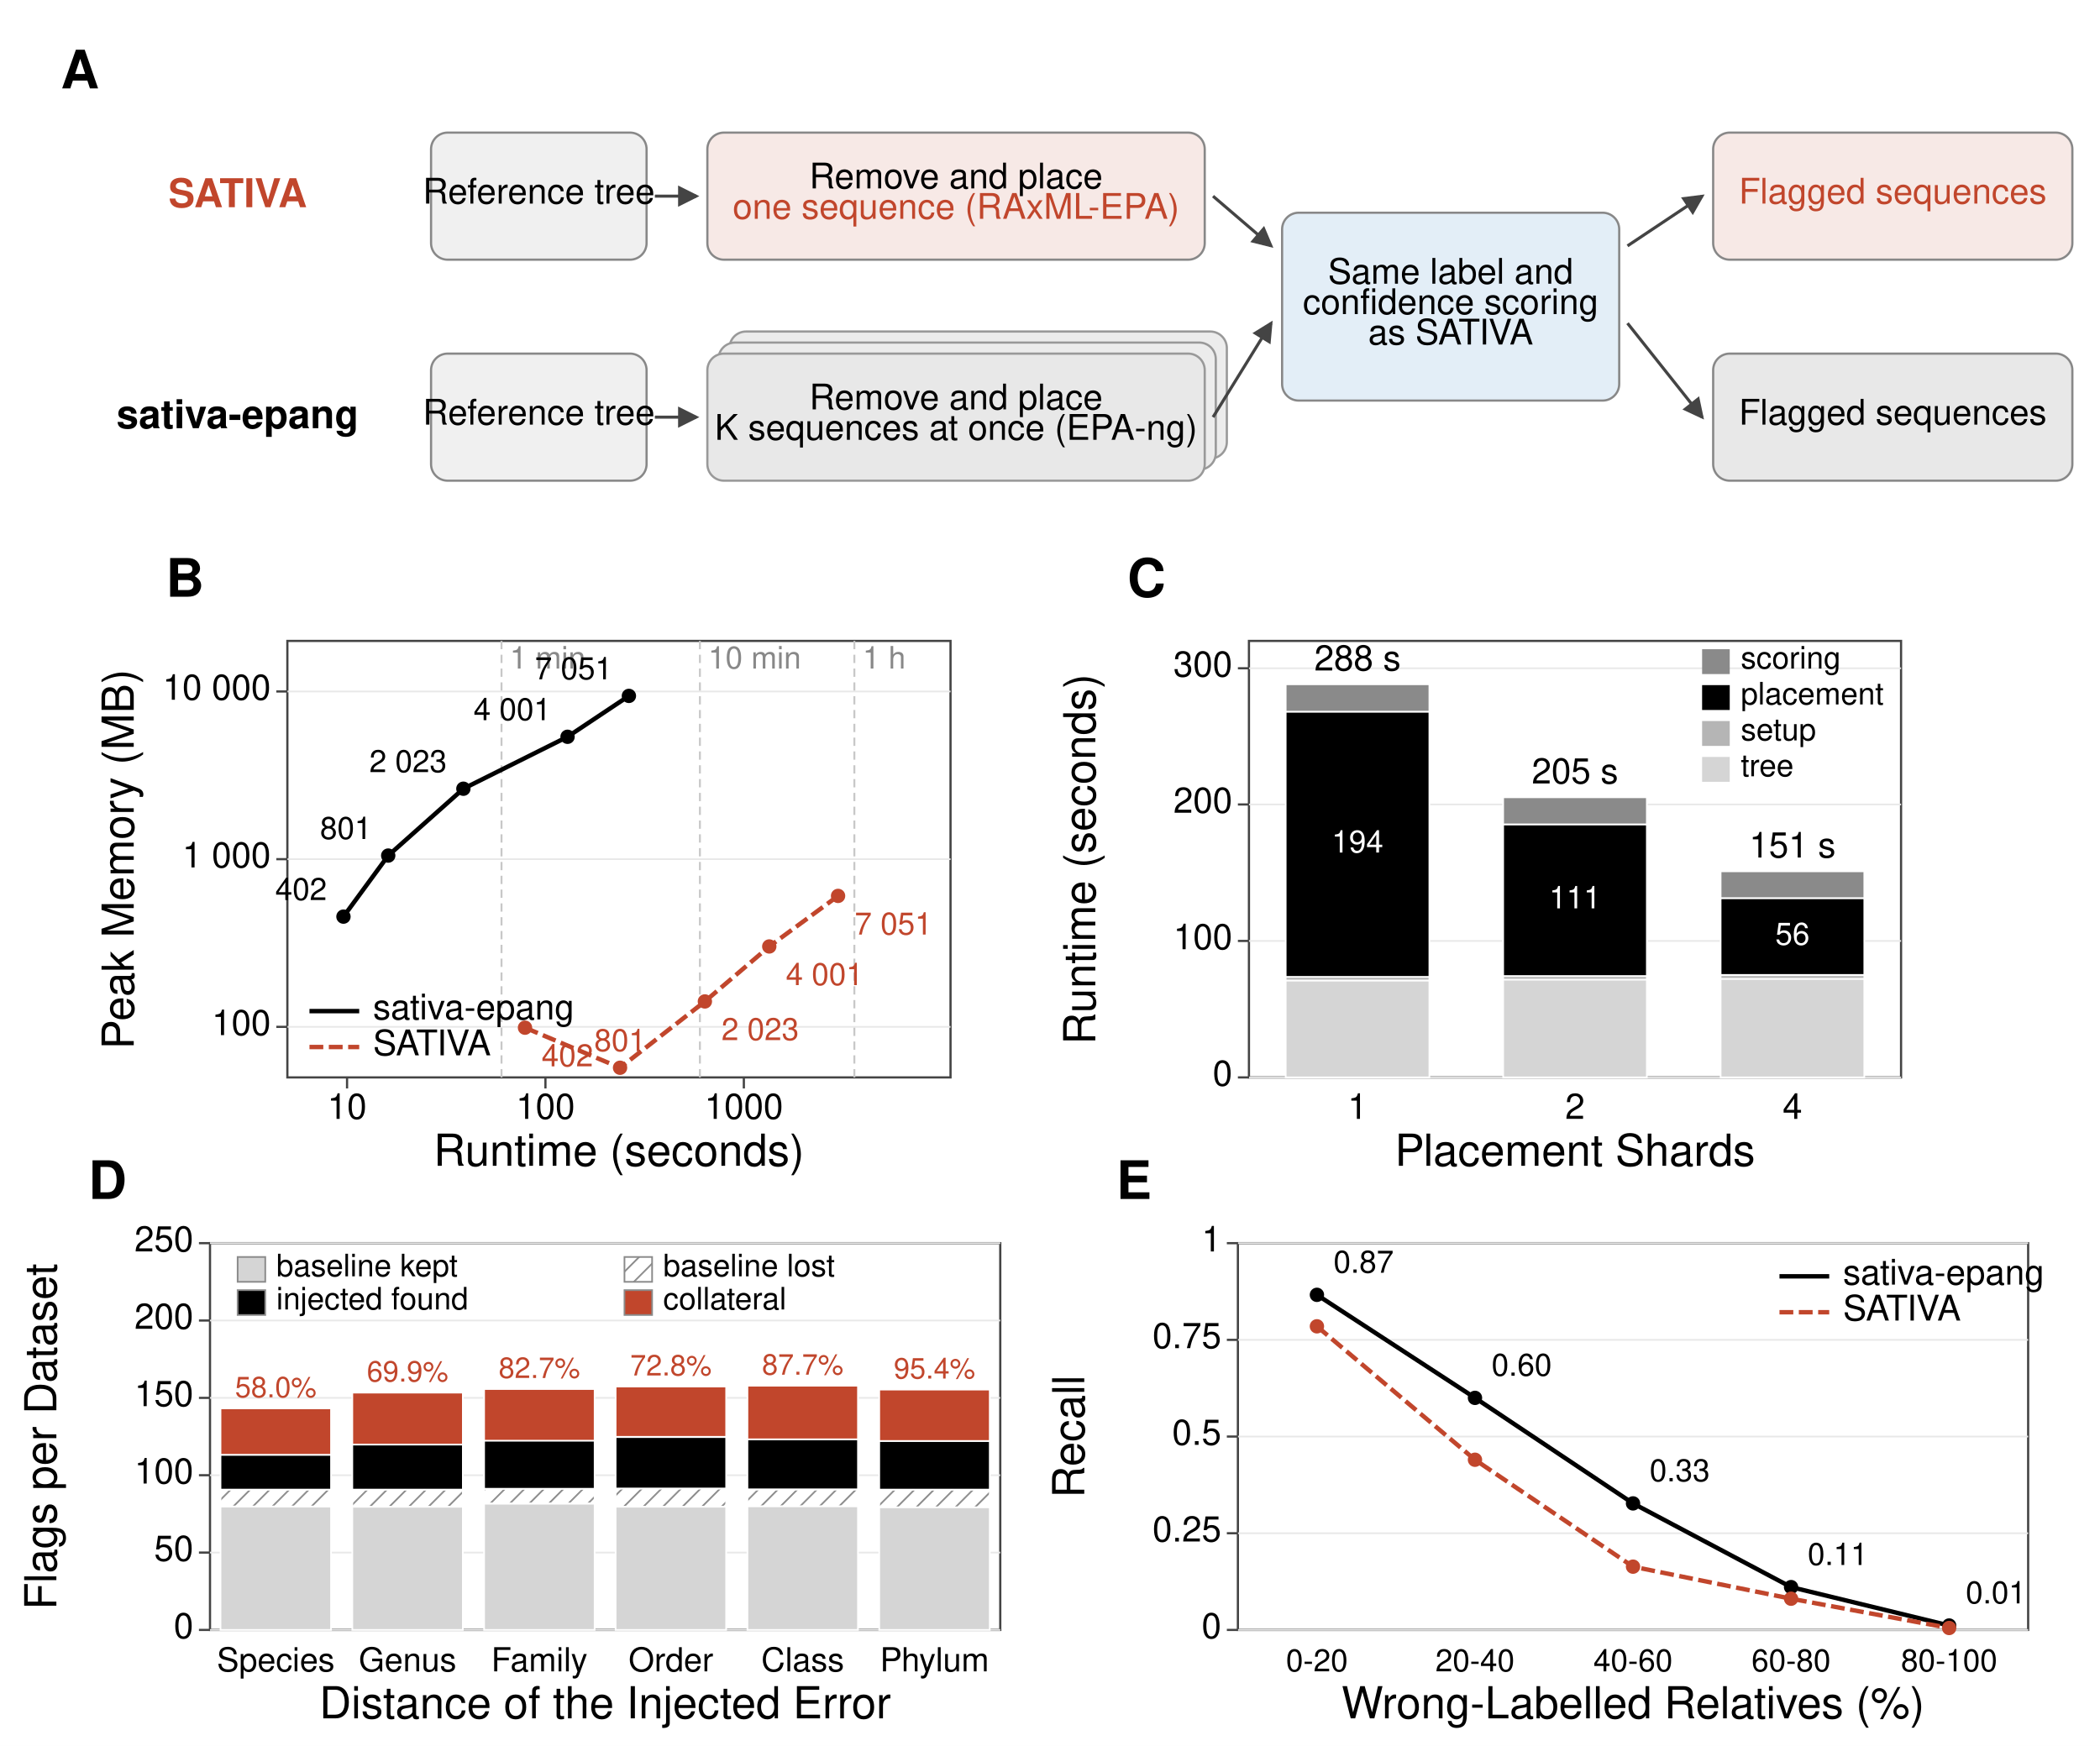
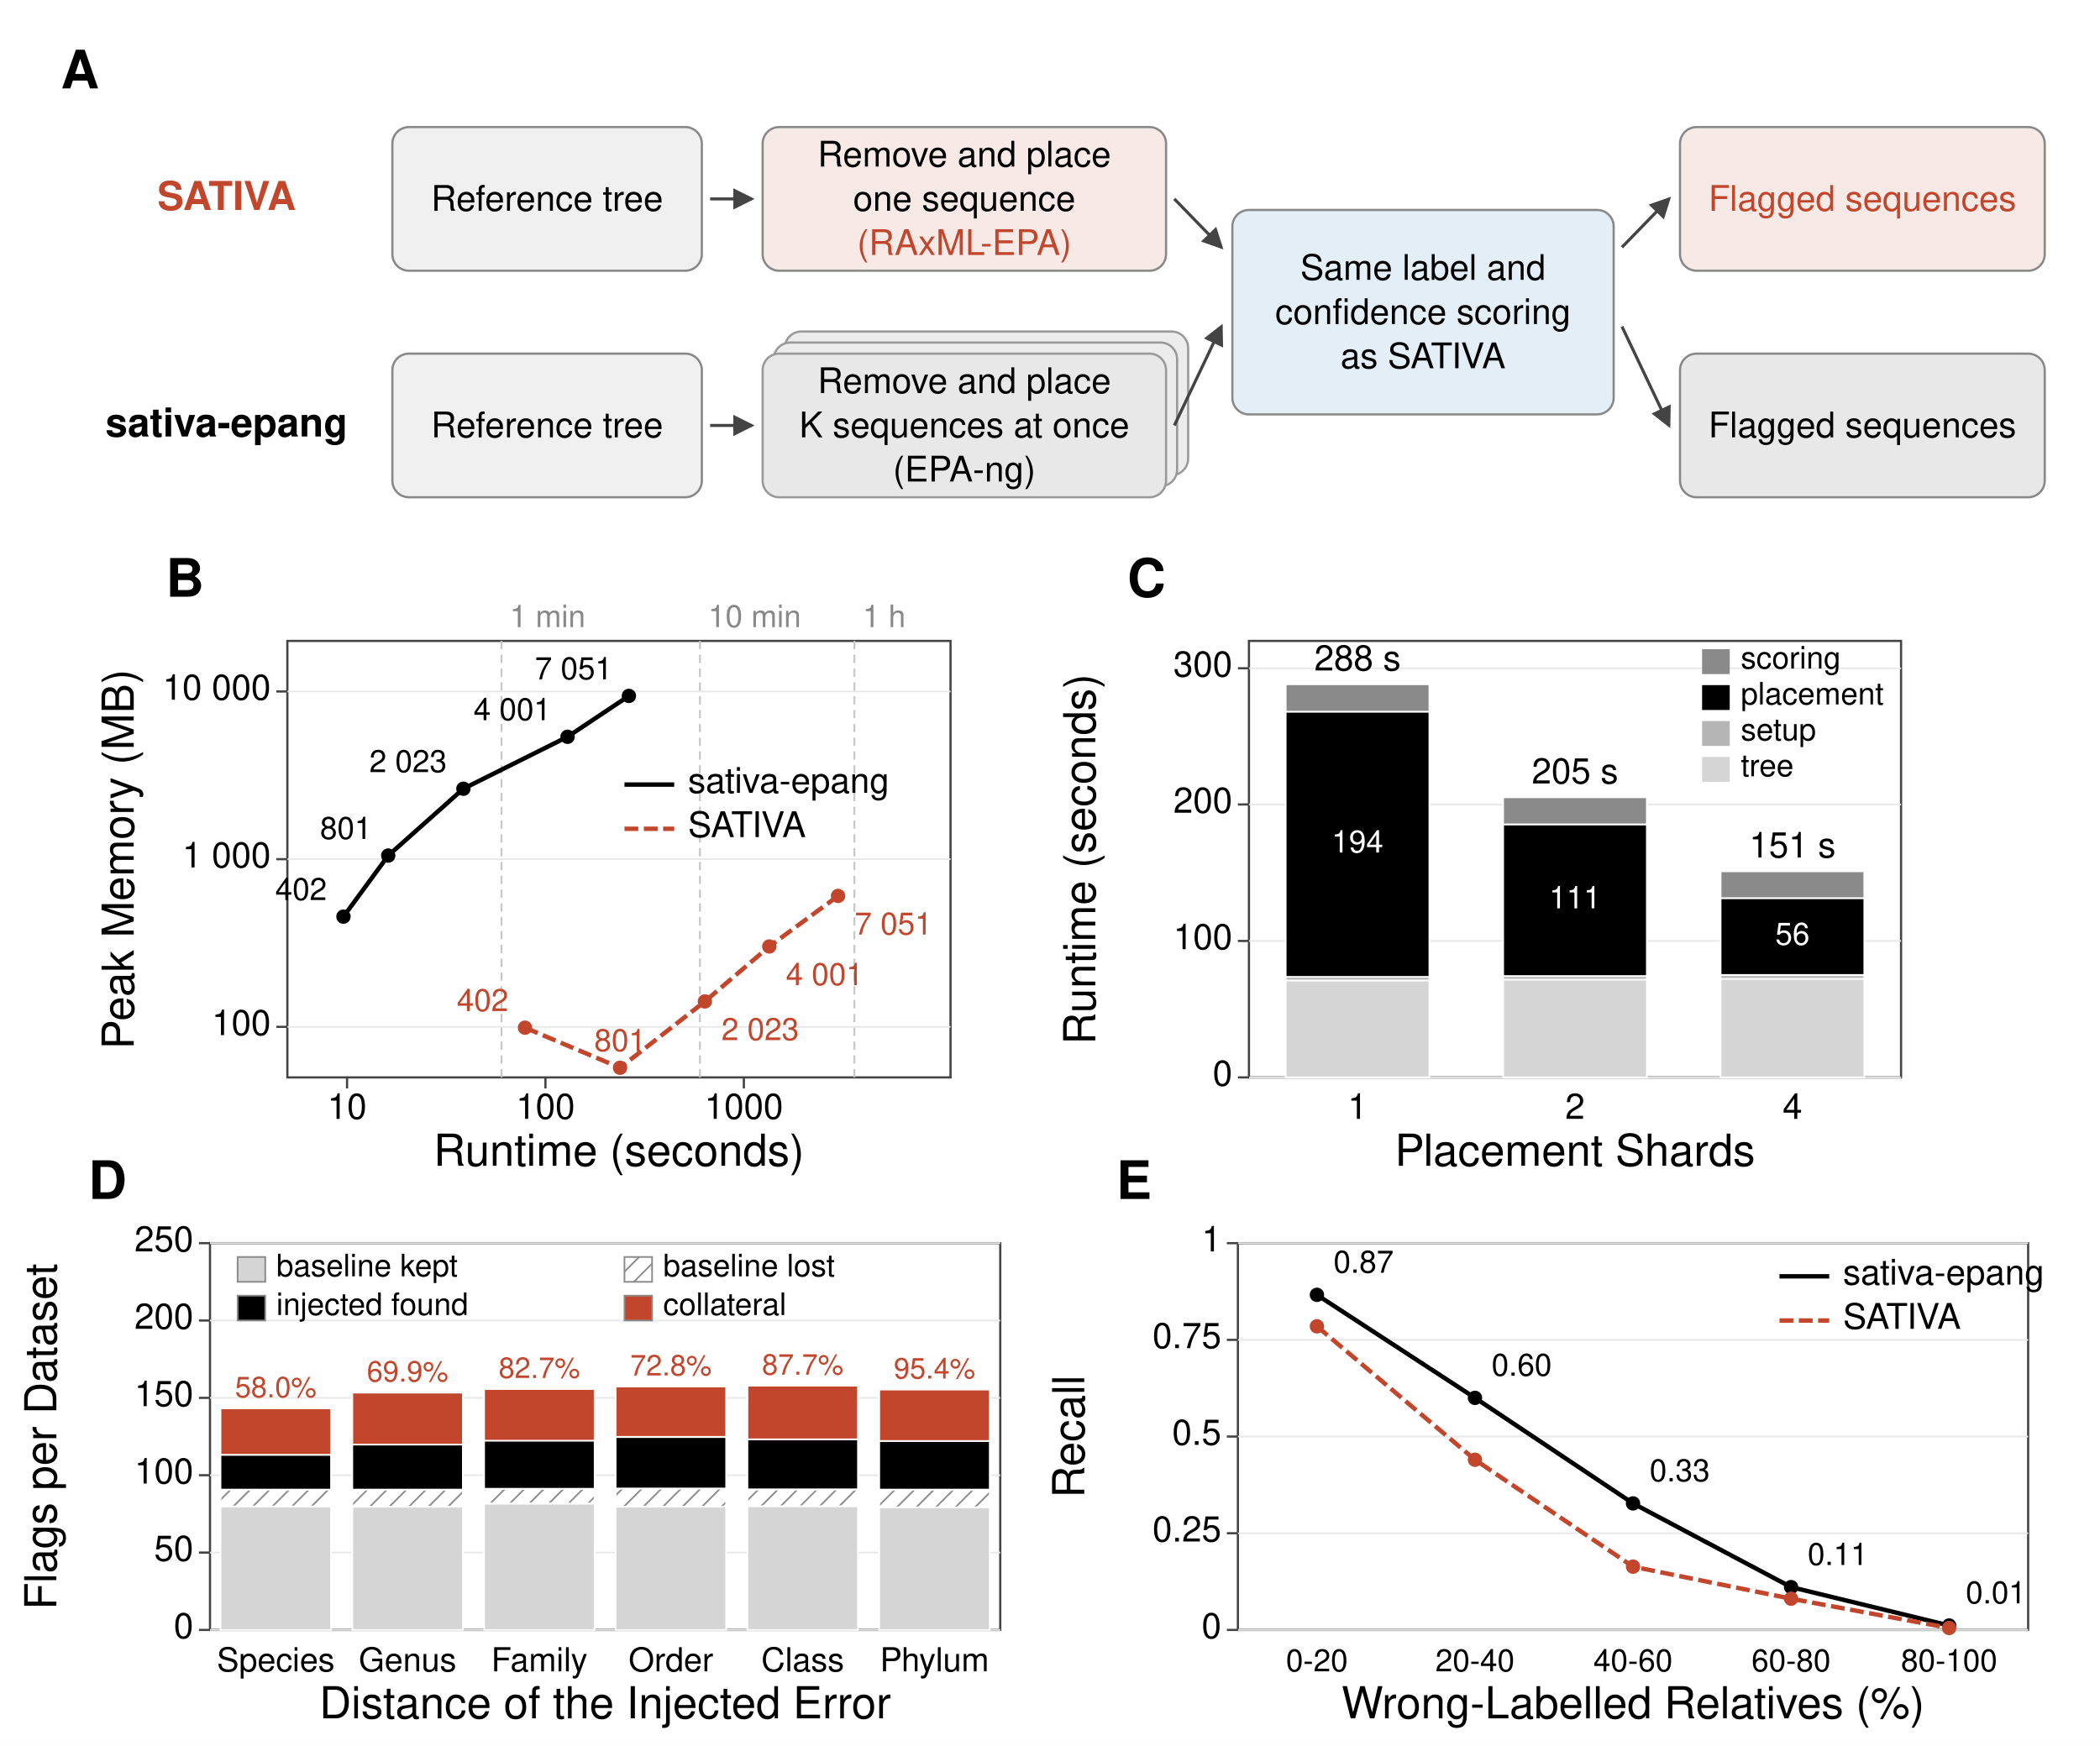
<svg xmlns="http://www.w3.org/2000/svg" width="760" height="632" viewBox="0 0 760 632" font-family="Helvetica,Arial,sans-serif">
  <rect width="760" height="632" fill="#fff" />
  <defs>
    <marker id="head" markerWidth="7" markerHeight="7" refX="6" refY="3.5" orient="auto">
      <path d="M0,0 L7,3.5 L0,7 z" fill="#444" />
    </marker>
  </defs>
  <text x="22.0" y="32.0" font-size="19.2" fill="#000" font-weight="bold" text-anchor="start">A</text>
-   <text x="86.0" y="75.0" font-size="14.4" fill="#c1462c" font-weight="bold" text-anchor="middle">SATIVA</text>
-   <text x="86.0" y="155.0" font-size="14.4" fill="#000000" font-weight="bold" text-anchor="middle">sativa-epang</text>
-   <rect x="156" y="48" width="78" height="46" rx="6" fill="#f0f0f0" stroke="#888" stroke-width="0.8" />
-   <text x="195.0" y="73.7" font-size="12.8" fill="#000" font-weight="normal" text-anchor="middle">Reference tree</text>
-   <rect x="156" y="128" width="78" height="46" rx="6" fill="#f0f0f0" stroke="#888" stroke-width="0.8" />
-   <text x="195.0" y="153.7" font-size="12.8" fill="#000" font-weight="normal" text-anchor="middle">Reference tree</text>
-   <rect x="256" y="48" width="180" height="46" rx="6" fill="#f7e9e6" stroke="#888" stroke-width="0.8" />
-   <text x="346.0" y="68.2" font-size="12.8" fill="#000" font-weight="normal" text-anchor="middle">Remove and place</text>
-   <text x="346.0" y="79.2" font-size="12.8" fill="#c1462c" font-weight="normal" text-anchor="middle">one sequence (RAxML-EPA)</text>
-   <rect x="264" y="120" width="180" height="46" rx="6" fill="#ececec" stroke="#999" stroke-width="0.8" />
-   <rect x="260" y="124" width="180" height="46" rx="6" fill="#ececec" stroke="#999" stroke-width="0.8" />
-   <rect x="256" y="128" width="180" height="46" rx="6" fill="#e8e8e8" stroke="#999" stroke-width="0.8" />
-   <text x="346.0" y="148.2" font-size="12.8" fill="#000" font-weight="normal" text-anchor="middle">Remove and place</text>
-   <text x="346.0" y="159.2" font-size="12.8" fill="#000000" font-weight="normal" text-anchor="middle">K sequences at once (EPA-ng)</text>
-   <rect x="464" y="77.0" width="122" height="68" rx="6" fill="#e3eef7" stroke="#888" stroke-width="0.8" />
-   <text x="525.0" y="102.7" font-size="12.8" fill="#000" font-weight="normal" text-anchor="middle">Same label and</text>
-   <text x="525.0" y="113.7" font-size="12.8" fill="#000" font-weight="normal" text-anchor="middle">confidence scoring</text>
-   <text x="525.0" y="124.7" font-size="12.8" fill="#000" font-weight="normal" text-anchor="middle">as SATIVA</text>
-   <rect x="620" y="48" width="130" height="46" rx="6" fill="#f7e9e6" stroke="#888" stroke-width="0.8" />
-   <text x="685.0" y="73.7" font-size="12.8" fill="#c1462c" font-weight="normal" text-anchor="middle">Flagged sequences</text>
-   <rect x="620" y="128" width="130" height="46" rx="6" fill="#e8e8e8" stroke="#888" stroke-width="0.8" />
-   <text x="685.0" y="153.7" font-size="12.8" fill="#000000" font-weight="normal" text-anchor="middle">Flagged sequences</text>
-   <line x1="237.0" y1="71.0" x2="252.0" y2="71.0" stroke="#444" stroke-width="1.1" marker-end="url(#head)" />
-   <line x1="439.0" y1="71.0" x2="460.0" y2="89.0" stroke="#444" stroke-width="1.1" marker-end="url(#head)" />
-   <line x1="589.0" y1="89.0" x2="616.0" y2="71.0" stroke="#444" stroke-width="1.1" marker-end="url(#head)" />
-   <line x1="237.0" y1="151.0" x2="252.0" y2="151.0" stroke="#444" stroke-width="1.1" marker-end="url(#head)" />
-   <line x1="439.0" y1="151.0" x2="460.0" y2="117.0" stroke="#444" stroke-width="1.1" marker-end="url(#head)" />
-   <line x1="589.0" y1="117.0" x2="616.0" y2="151.0" stroke="#444" stroke-width="1.1" marker-end="url(#head)" />
+   <text x="82.0" y="76.0" font-size="14.4" fill="#c1462c" font-weight="bold" text-anchor="middle">SATIVA</text>
+   <text x="82.0" y="158.0" font-size="14.4" fill="#000000" font-weight="bold" text-anchor="middle">sativa-epang</text>
+   <rect x="142" y="46" width="112" height="52" rx="6" fill="#f0f0f0" stroke="#888" stroke-width="0.8" />
+   <text x="198.0" y="76.3" font-size="12.8" fill="#000" font-weight="normal" text-anchor="middle">Reference tree</text>
+   <rect x="142" y="128" width="112" height="52" rx="6" fill="#f0f0f0" stroke="#888" stroke-width="0.8" />
+   <text x="198.0" y="158.3" font-size="12.8" fill="#000" font-weight="normal" text-anchor="middle">Reference tree</text>
+   <rect x="276" y="46" width="146" height="52" rx="6" fill="#f7e9e6" stroke="#888" stroke-width="0.8" />
+   <text x="349.0" y="60.3" font-size="12.8" fill="#000" font-weight="normal" text-anchor="middle">Remove and place</text>
+   <text x="349.0" y="76.3" font-size="12.8" fill="#000" font-weight="normal" text-anchor="middle">one sequence</text>
+   <text x="349.0" y="92.3" font-size="12.8" fill="#c1462c" font-weight="normal" text-anchor="middle">(RAxML-EPA)</text>
+   <rect x="284" y="120" width="146" height="52" rx="6" fill="#ececec" stroke="#999" stroke-width="0.8" />
+   <rect x="280" y="124" width="146" height="52" rx="6" fill="#ececec" stroke="#999" stroke-width="0.8" />
+   <rect x="276" y="128" width="146" height="52" rx="6" fill="#e8e8e8" stroke="#999" stroke-width="0.8" />
+   <text x="349.0" y="142.3" font-size="12.8" fill="#000" font-weight="normal" text-anchor="middle">Remove and place</text>
+   <text x="349.0" y="158.3" font-size="12.8" fill="#000" font-weight="normal" text-anchor="middle">K sequences at once</text>
+   <text x="349.0" y="174.3" font-size="12.8" fill="#000000" font-weight="normal" text-anchor="middle">(EPA-ng)</text>
+   <rect x="446" y="76.0" width="138" height="74" rx="6" fill="#e3eef7" stroke="#888" stroke-width="0.8" />
+   <text x="515.0" y="101.3" font-size="12.8" fill="#000" font-weight="normal" text-anchor="middle">Same label and</text>
+   <text x="515.0" y="117.3" font-size="12.8" fill="#000" font-weight="normal" text-anchor="middle">confidence scoring</text>
+   <text x="515.0" y="133.3" font-size="12.8" fill="#000" font-weight="normal" text-anchor="middle">as SATIVA</text>
+   <rect x="608" y="46" width="132" height="52" rx="6" fill="#f7e9e6" stroke="#888" stroke-width="0.8" />
+   <text x="674.0" y="76.3" font-size="12.8" fill="#c1462c" font-weight="normal" text-anchor="middle">Flagged sequences</text>
+   <rect x="608" y="128" width="132" height="52" rx="6" fill="#e8e8e8" stroke="#888" stroke-width="0.8" />
+   <text x="674.0" y="158.3" font-size="12.8" fill="#000000" font-weight="normal" text-anchor="middle">Flagged sequences</text>
+   <line x1="257.0" y1="72.0" x2="272.0" y2="72.0" stroke="#444" stroke-width="1.1" marker-end="url(#head)" />
+   <line x1="425.0" y1="72.0" x2="442.0" y2="89.5" stroke="#444" stroke-width="1.1" marker-end="url(#head)" />
+   <line x1="587.0" y1="89.5" x2="604.0" y2="72.0" stroke="#444" stroke-width="1.1" marker-end="url(#head)" />
+   <line x1="257.0" y1="154.0" x2="272.0" y2="154.0" stroke="#444" stroke-width="1.1" marker-end="url(#head)" />
+   <line x1="425.0" y1="154.0" x2="442.0" y2="118.2" stroke="#444" stroke-width="1.1" marker-end="url(#head)" />
+   <line x1="587.0" y1="118.2" x2="604.0" y2="154.0" stroke="#444" stroke-width="1.1" marker-end="url(#head)" />
  <rect x="104" y="232" width="240" height="158" fill="none" stroke="#444" stroke-width="0.8" />
  <text x="60.0" y="216.0" font-size="19.2" fill="#000" font-weight="bold" text-anchor="start">B</text>
  <text x="224.0" y="422.0" font-size="16.0" fill="#000" font-weight="normal" text-anchor="middle">Runtime (seconds)</text>
  <text x="48.4" y="311.0" font-size="16.0" fill="#000" font-weight="normal" text-anchor="middle" transform="rotate(-90 48.4 311.0)">Peak Memory (MB)</text>
  <line x1="125.6" y1="390" x2="125.6" y2="394" stroke="#444" stroke-width="0.8" />
  <text x="125.6" y="405.0" font-size="12.8" fill="#000" font-weight="normal" text-anchor="middle">10</text>
  <line x1="197.4" y1="390" x2="197.4" y2="394" stroke="#444" stroke-width="0.8" />
  <text x="197.4" y="405.0" font-size="12.8" fill="#000" font-weight="normal" text-anchor="middle">100</text>
  <line x1="269.2" y1="390" x2="269.2" y2="394" stroke="#444" stroke-width="0.8" />
  <text x="269.2" y="405.0" font-size="12.8" fill="#000" font-weight="normal" text-anchor="middle">1000</text>
  <line x1="104" y1="371.7" x2="344" y2="371.7" stroke="#e8e8e8" stroke-width="0.6" />
  <line x1="100" y1="371.7" x2="104" y2="371.7" stroke="#444" stroke-width="0.8" />
  <text x="98.0" y="374.7" font-size="12.8" fill="#000" font-weight="normal" text-anchor="end">100</text>
  <line x1="104" y1="311.0" x2="344" y2="311.0" stroke="#e8e8e8" stroke-width="0.6" />
  <line x1="100" y1="311.0" x2="104" y2="311.0" stroke="#444" stroke-width="0.8" />
  <text x="98.0" y="314.0" font-size="12.8" fill="#000" font-weight="normal" text-anchor="end">1 000</text>
  <line x1="104" y1="250.3" x2="344" y2="250.3" stroke="#e8e8e8" stroke-width="0.6" />
  <line x1="100" y1="250.3" x2="104" y2="250.3" stroke="#444" stroke-width="0.8" />
  <text x="98.0" y="253.3" font-size="12.8" fill="#000" font-weight="normal" text-anchor="end">10 000</text>
  <line x1="181.5" y1="232" x2="181.5" y2="390" stroke="#c8c8c8" stroke-width="0.7" stroke-dasharray="3 2" />
-   <text x="184.5" y="242.0" font-size="11.2" fill="#888" font-weight="normal" text-anchor="start">1 min</text>
+   <text x="184.5" y="227.0" font-size="11.2" fill="#888" font-weight="normal" text-anchor="start">1 min</text>
  <line x1="253.3" y1="232" x2="253.3" y2="390" stroke="#c8c8c8" stroke-width="0.7" stroke-dasharray="3 2" />
-   <text x="256.3" y="242.0" font-size="11.2" fill="#888" font-weight="normal" text-anchor="start">10 min</text>
+   <text x="256.3" y="227.0" font-size="11.2" fill="#888" font-weight="normal" text-anchor="start">10 min</text>
  <line x1="309.2" y1="232" x2="309.2" y2="390" stroke="#c8c8c8" stroke-width="0.7" stroke-dasharray="3 2" />
-   <text x="312.2" y="242.0" font-size="11.2" fill="#888" font-weight="normal" text-anchor="start">1 h</text>
+   <text x="312.2" y="227.0" font-size="11.2" fill="#888" font-weight="normal" text-anchor="start">1 h</text>
  <path d="M190.0,372.0 L224.4,386.5 L255.1,362.5 L278.4,342.6 L303.3,324.3" fill="none" stroke="#c1462c" stroke-width="1.6" stroke-dasharray="5 2" />
  <circle cx="190.0" cy="372.0" r="2.6" fill="#c1462c" />
  <circle cx="224.4" cy="386.5" r="2.6" fill="#c1462c" />
  <circle cx="255.1" cy="362.5" r="2.6" fill="#c1462c" />
  <circle cx="278.4" cy="342.6" r="2.6" fill="#c1462c" />
  <circle cx="303.3" cy="324.3" r="2.6" fill="#c1462c" />
  <path d="M124.3,331.8 L140.5,309.7 L167.7,285.5 L205.4,266.7 L227.6,251.9" fill="none" stroke="#000000" stroke-width="1.6" />
  <circle cx="124.3" cy="331.8" r="2.6" fill="#000000" />
  <circle cx="140.5" cy="309.7" r="2.6" fill="#000000" />
  <circle cx="167.7" cy="285.5" r="2.6" fill="#000000" />
  <circle cx="205.4" cy="266.7" r="2.6" fill="#000000" />
  <circle cx="227.6" cy="251.9" r="2.6" fill="#000000" />
  <text x="118.3" y="325.8" font-size="11.2" fill="#000000" font-weight="normal" text-anchor="end">402</text>
  <text x="134.5" y="303.7" font-size="11.2" fill="#000000" font-weight="normal" text-anchor="end">801</text>
  <text x="161.7" y="279.5" font-size="11.2" fill="#000000" font-weight="normal" text-anchor="end">2 023</text>
  <text x="199.4" y="260.7" font-size="11.2" fill="#000000" font-weight="normal" text-anchor="end">4 001</text>
  <text x="221.6" y="245.9" font-size="11.2" fill="#000000" font-weight="normal" text-anchor="end">7 051</text>
-   <text x="196.0" y="386.0" font-size="11.2" fill="#c1462c" font-weight="normal" text-anchor="start">402</text>
+   <text x="184.0" y="366.0" font-size="11.2" fill="#c1462c" font-weight="normal" text-anchor="end">402</text>
  <text x="224.4" y="380.5" font-size="11.2" fill="#c1462c" font-weight="normal" text-anchor="middle">801</text>
  <text x="261.1" y="376.5" font-size="11.2" fill="#c1462c" font-weight="normal" text-anchor="start">2 023</text>
  <text x="284.4" y="356.6" font-size="11.2" fill="#c1462c" font-weight="normal" text-anchor="start">4 001</text>
  <text x="309.3" y="338.3" font-size="11.2" fill="#c1462c" font-weight="normal" text-anchor="start">7 051</text>
-   <line x1="112" y1="366" x2="130" y2="366" stroke="#000000" stroke-width="1.6" />
-   <text x="135.0" y="369.0" font-size="12.8" fill="#000" font-weight="normal" text-anchor="start">sativa-epang</text>
-   <line x1="112" y1="379" x2="130" y2="379" stroke="#c1462c" stroke-width="1.6" stroke-dasharray="5 2" />
-   <text x="135.0" y="382.0" font-size="12.8" fill="#000" font-weight="normal" text-anchor="start">SATIVA</text>
+   <line x1="226" y1="284.0" x2="244" y2="284.0" stroke="#000000" stroke-width="1.6" />
+   <text x="249.0" y="287.0" font-size="12.8" fill="#000" font-weight="normal" text-anchor="start">sativa-epang</text>
+   <line x1="226" y1="300.0" x2="244" y2="300.0" stroke="#c1462c" stroke-width="1.6" stroke-dasharray="5 2" />
+   <text x="249.0" y="303.0" font-size="12.8" fill="#000" font-weight="normal" text-anchor="start">SATIVA</text>
  <rect x="452" y="232" width="236" height="158" fill="none" stroke="#444" stroke-width="0.8" />
  <text x="408.0" y="216.0" font-size="19.2" fill="#000" font-weight="bold" text-anchor="start">C</text>
  <text x="570.0" y="422.0" font-size="16.0" fill="#000" font-weight="normal" text-anchor="middle">Placement Shards</text>
  <text x="396.4" y="311.0" font-size="16.0" fill="#000" font-weight="normal" text-anchor="middle" transform="rotate(-90 396.4 311.0)">Runtime (seconds)</text>
  <line x1="452" y1="390.0" x2="688" y2="390.0" stroke="#e8e8e8" stroke-width="0.6" />
  <line x1="448" y1="390.0" x2="452" y2="390.0" stroke="#444" stroke-width="0.8" />
  <text x="446.0" y="393.0" font-size="12.8" fill="#000" font-weight="normal" text-anchor="end">0</text>
  <line x1="452" y1="340.6" x2="688" y2="340.6" stroke="#e8e8e8" stroke-width="0.6" />
  <line x1="448" y1="340.6" x2="452" y2="340.6" stroke="#444" stroke-width="0.8" />
  <text x="446.0" y="343.6" font-size="12.8" fill="#000" font-weight="normal" text-anchor="end">100</text>
  <line x1="452" y1="291.2" x2="688" y2="291.2" stroke="#e8e8e8" stroke-width="0.6" />
  <line x1="448" y1="291.2" x2="452" y2="291.2" stroke="#444" stroke-width="0.8" />
  <text x="446.0" y="294.2" font-size="12.8" fill="#000" font-weight="normal" text-anchor="end">200</text>
  <line x1="452" y1="241.9" x2="688" y2="241.9" stroke="#e8e8e8" stroke-width="0.6" />
  <line x1="448" y1="241.9" x2="452" y2="241.9" stroke="#444" stroke-width="0.8" />
  <text x="446.0" y="244.9" font-size="12.8" fill="#000" font-weight="normal" text-anchor="end">300</text>
  <rect x="465.3" y="354.9" width="52" height="35.1" fill="#d5d5d5" stroke="#fff" stroke-width="0.6" />
  <rect x="465.3" y="353.6" width="52" height="1.3" fill="#b5b5b5" stroke="#fff" stroke-width="0.6" />
  <rect x="465.3" y="257.6" width="52" height="96.0" fill="#000000" stroke="#fff" stroke-width="0.6" />
  <rect x="465.3" y="247.7" width="52" height="9.9" fill="#8a8a8a" stroke="#fff" stroke-width="0.6" />
  <text x="491.3" y="405.0" font-size="12.8" fill="#000" font-weight="normal" text-anchor="middle">1</text>
  <text x="491.3" y="242.7" font-size="12.8" fill="#000" font-weight="normal" text-anchor="middle">288 s</text>
  <text x="491.3" y="308.6" font-size="11.2" fill="#fff" font-weight="normal" text-anchor="middle">194</text>
  <rect x="544.0" y="354.5" width="52" height="35.5" fill="#d5d5d5" stroke="#fff" stroke-width="0.6" />
  <rect x="544.0" y="353.3" width="52" height="1.3" fill="#b5b5b5" stroke="#fff" stroke-width="0.6" />
  <rect x="544.0" y="298.4" width="52" height="54.9" fill="#000000" stroke="#fff" stroke-width="0.6" />
  <rect x="544.0" y="288.6" width="52" height="9.8" fill="#8a8a8a" stroke="#fff" stroke-width="0.6" />
  <text x="570.0" y="405.0" font-size="12.8" fill="#000" font-weight="normal" text-anchor="middle">2</text>
  <text x="570.0" y="283.6" font-size="12.8" fill="#000" font-weight="normal" text-anchor="middle">205 s</text>
  <text x="570.0" y="328.8" font-size="11.2" fill="#fff" font-weight="normal" text-anchor="middle">111</text>
  <rect x="622.7" y="354.3" width="52" height="35.7" fill="#d5d5d5" stroke="#fff" stroke-width="0.6" />
  <rect x="622.7" y="353.0" width="52" height="1.3" fill="#b5b5b5" stroke="#fff" stroke-width="0.6" />
  <rect x="622.7" y="325.1" width="52" height="27.8" fill="#000000" stroke="#fff" stroke-width="0.6" />
  <rect x="622.7" y="315.4" width="52" height="9.7" fill="#8a8a8a" stroke="#fff" stroke-width="0.6" />
  <text x="648.7" y="405.0" font-size="12.8" fill="#000" font-weight="normal" text-anchor="middle">4</text>
  <text x="648.7" y="310.4" font-size="12.8" fill="#000" font-weight="normal" text-anchor="middle">151 s</text>
  <text x="648.7" y="342.0" font-size="11.2" fill="#fff" font-weight="normal" text-anchor="middle">56</text>
  <rect x="616" y="235" width="10" height="9" fill="#8a8a8a" />
  <text x="630.0" y="242.0" font-size="11.2" fill="#000" font-weight="normal" text-anchor="start">scoring</text>
  <rect x="616" y="248" width="10" height="9" fill="#000000" />
  <text x="630.0" y="255.0" font-size="11.2" fill="#000" font-weight="normal" text-anchor="start">placement</text>
  <rect x="616" y="261" width="10" height="9" fill="#b5b5b5" />
  <text x="630.0" y="268.0" font-size="11.2" fill="#000" font-weight="normal" text-anchor="start">setup</text>
  <rect x="616" y="274" width="10" height="9" fill="#d5d5d5" />
  <text x="630.0" y="281.0" font-size="11.2" fill="#000" font-weight="normal" text-anchor="start">tree</text>
  <defs>
    <pattern id="hatch" width="5" height="5" patternUnits="userSpaceOnUse" patternTransform="rotate(45)">
      <line x1="0" y1="0" x2="0" y2="5" stroke="#888" stroke-width="1.2" />
    </pattern>
  </defs>
  <rect x="76" y="450" width="286" height="140" fill="none" stroke="#444" stroke-width="0.8" />
  <text x="32.0" y="434.0" font-size="19.2" fill="#000" font-weight="bold" text-anchor="start">D</text>
  <text x="219.0" y="622.0" font-size="16.0" fill="#000" font-weight="normal" text-anchor="middle">Distance of the Injected Error</text>
  <text x="20.4" y="520.0" font-size="16.0" fill="#000" font-weight="normal" text-anchor="middle" transform="rotate(-90 20.4 520.0)">Flags per Dataset</text>
  <line x1="76" y1="590.0" x2="362" y2="590.0" stroke="#e8e8e8" stroke-width="0.6" />
  <line x1="72" y1="590.0" x2="76" y2="590.0" stroke="#444" stroke-width="0.8" />
  <text x="70.0" y="593.0" font-size="12.8" fill="#000" font-weight="normal" text-anchor="end">0</text>
  <line x1="76" y1="562.0" x2="362" y2="562.0" stroke="#e8e8e8" stroke-width="0.6" />
  <line x1="72" y1="562.0" x2="76" y2="562.0" stroke="#444" stroke-width="0.8" />
  <text x="70.0" y="565.0" font-size="12.8" fill="#000" font-weight="normal" text-anchor="end">50</text>
  <line x1="76" y1="534.0" x2="362" y2="534.0" stroke="#e8e8e8" stroke-width="0.6" />
  <line x1="72" y1="534.0" x2="76" y2="534.0" stroke="#444" stroke-width="0.8" />
  <text x="70.0" y="537.0" font-size="12.8" fill="#000" font-weight="normal" text-anchor="end">100</text>
  <line x1="76" y1="506.0" x2="362" y2="506.0" stroke="#e8e8e8" stroke-width="0.6" />
  <line x1="72" y1="506.0" x2="76" y2="506.0" stroke="#444" stroke-width="0.8" />
  <text x="70.0" y="509.0" font-size="12.8" fill="#000" font-weight="normal" text-anchor="end">150</text>
  <line x1="76" y1="478.0" x2="362" y2="478.0" stroke="#e8e8e8" stroke-width="0.6" />
  <line x1="72" y1="478.0" x2="76" y2="478.0" stroke="#444" stroke-width="0.8" />
  <text x="70.0" y="481.0" font-size="12.8" fill="#000" font-weight="normal" text-anchor="end">200</text>
  <line x1="76" y1="450.0" x2="362" y2="450.0" stroke="#e8e8e8" stroke-width="0.6" />
  <line x1="72" y1="450.0" x2="76" y2="450.0" stroke="#444" stroke-width="0.8" />
  <text x="70.0" y="453.0" font-size="12.8" fill="#000" font-weight="normal" text-anchor="end">250</text>
  <rect x="79.8" y="545.3" width="40" height="44.7" fill="#d5d5d5" stroke="#fff" stroke-width="0.6" />
  <rect x="79.8" y="539.2" width="40" height="6.1" fill="url(#hatch)" stroke="#fff" stroke-width="0.6" />
  <rect x="79.8" y="526.6" width="40" height="12.6" fill="#000000" stroke="#fff" stroke-width="0.6" />
  <rect x="79.8" y="509.8" width="40" height="16.8" fill="#c1462c" stroke="#fff" stroke-width="0.6" />
  <text x="99.8" y="605.0" font-size="12.0" fill="#000" font-weight="normal" text-anchor="middle">Species</text>
  <text x="99.8" y="505.8" font-size="10.4" fill="#c1462c" font-weight="normal" text-anchor="middle">58.0%</text>
  <rect x="127.5" y="545.4" width="40" height="44.6" fill="#d5d5d5" stroke="#fff" stroke-width="0.6" />
  <rect x="127.5" y="539.2" width="40" height="6.2" fill="url(#hatch)" stroke="#fff" stroke-width="0.6" />
  <rect x="127.5" y="522.9" width="40" height="16.3" fill="#000000" stroke="#fff" stroke-width="0.6" />
  <rect x="127.5" y="504.1" width="40" height="18.8" fill="#c1462c" stroke="#fff" stroke-width="0.6" />
  <text x="147.5" y="605.0" font-size="12.0" fill="#000" font-weight="normal" text-anchor="middle">Genus</text>
  <text x="147.5" y="500.1" font-size="10.4" fill="#c1462c" font-weight="normal" text-anchor="middle">69.9%</text>
  <rect x="175.2" y="544.3" width="40" height="45.7" fill="#d5d5d5" stroke="#fff" stroke-width="0.6" />
  <rect x="175.2" y="538.9" width="40" height="5.3" fill="url(#hatch)" stroke="#fff" stroke-width="0.6" />
  <rect x="175.2" y="521.4" width="40" height="17.5" fill="#000000" stroke="#fff" stroke-width="0.6" />
  <rect x="175.2" y="502.8" width="40" height="18.7" fill="#c1462c" stroke="#fff" stroke-width="0.6" />
  <text x="195.2" y="605.0" font-size="12.0" fill="#000" font-weight="normal" text-anchor="middle">Family</text>
  <text x="195.2" y="498.8" font-size="10.4" fill="#c1462c" font-weight="normal" text-anchor="middle">82.7%</text>
  <rect x="222.8" y="545.3" width="40" height="44.7" fill="#d5d5d5" stroke="#fff" stroke-width="0.6" />
  <rect x="222.8" y="538.8" width="40" height="6.6" fill="url(#hatch)" stroke="#fff" stroke-width="0.6" />
  <rect x="222.8" y="520.2" width="40" height="18.6" fill="#000000" stroke="#fff" stroke-width="0.6" />
  <rect x="222.8" y="501.9" width="40" height="18.2" fill="#c1462c" stroke="#fff" stroke-width="0.6" />
  <text x="242.8" y="605.0" font-size="12.0" fill="#000" font-weight="normal" text-anchor="middle">Order</text>
  <text x="242.8" y="497.9" font-size="10.4" fill="#c1462c" font-weight="normal" text-anchor="middle">72.8%</text>
  <rect x="270.5" y="545.2" width="40" height="44.8" fill="#d5d5d5" stroke="#fff" stroke-width="0.6" />
  <rect x="270.5" y="539.2" width="40" height="6.0" fill="url(#hatch)" stroke="#fff" stroke-width="0.6" />
  <rect x="270.5" y="521.0" width="40" height="18.1" fill="#000000" stroke="#fff" stroke-width="0.6" />
  <rect x="270.5" y="501.6" width="40" height="19.4" fill="#c1462c" stroke="#fff" stroke-width="0.6" />
  <text x="290.5" y="605.0" font-size="12.0" fill="#000" font-weight="normal" text-anchor="middle">Class</text>
  <text x="290.5" y="497.6" font-size="10.4" fill="#c1462c" font-weight="normal" text-anchor="middle">87.7%</text>
  <rect x="318.2" y="545.5" width="40" height="44.5" fill="#d5d5d5" stroke="#fff" stroke-width="0.6" />
  <rect x="318.2" y="539.2" width="40" height="6.4" fill="url(#hatch)" stroke="#fff" stroke-width="0.6" />
  <rect x="318.2" y="521.6" width="40" height="17.6" fill="#000000" stroke="#fff" stroke-width="0.6" />
  <rect x="318.2" y="503.0" width="40" height="18.6" fill="#c1462c" stroke="#fff" stroke-width="0.6" />
  <text x="338.2" y="605.0" font-size="12.0" fill="#000" font-weight="normal" text-anchor="middle">Phylum</text>
  <text x="338.2" y="499.0" font-size="10.4" fill="#c1462c" font-weight="normal" text-anchor="middle">95.4%</text>
-   <rect x="86" y="455" width="10" height="9" fill="#d5d5d5" stroke="#8a8a8a" stroke-width="0.6" />
+   <rect x="86" y="455.0" width="10" height="9" fill="#d5d5d5" stroke="#8a8a8a" stroke-width="0.6" />
  <text x="100.0" y="462.0" font-size="11.2" fill="#000" font-weight="normal" text-anchor="start">baseline kept</text>
-   <rect x="226" y="455" width="10" height="9" fill="url(#hatch)" stroke="#8a8a8a" stroke-width="0.6" />
+   <rect x="226" y="455.0" width="10" height="9" fill="url(#hatch)" stroke="#8a8a8a" stroke-width="0.6" />
  <text x="240.0" y="462.0" font-size="11.2" fill="#000" font-weight="normal" text-anchor="start">baseline lost</text>
-   <rect x="86" y="467" width="10" height="9" fill="#000000" stroke="#8a8a8a" stroke-width="0.6" />
-   <text x="100.0" y="474.0" font-size="11.2" fill="#000" font-weight="normal" text-anchor="start">injected found</text>
-   <rect x="226" y="467" width="10" height="9" fill="#c1462c" stroke="#8a8a8a" stroke-width="0.6" />
-   <text x="240.0" y="474.0" font-size="11.2" fill="#000" font-weight="normal" text-anchor="start">collateral</text>
+   <rect x="86" y="469.0" width="10" height="9" fill="#000000" stroke="#8a8a8a" stroke-width="0.6" />
+   <text x="100.0" y="476.0" font-size="11.2" fill="#000" font-weight="normal" text-anchor="start">injected found</text>
+   <rect x="226" y="469.0" width="10" height="9" fill="#c1462c" stroke="#8a8a8a" stroke-width="0.6" />
+   <text x="240.0" y="476.0" font-size="11.2" fill="#000" font-weight="normal" text-anchor="start">collateral</text>
  <rect x="448" y="450" width="286" height="140" fill="none" stroke="#444" stroke-width="0.8" />
  <text x="404.0" y="434.0" font-size="19.2" fill="#000" font-weight="bold" text-anchor="start">E</text>
  <text x="591.0" y="622.0" font-size="16.0" fill="#000" font-weight="normal" text-anchor="middle">Wrong-Labelled Relatives (%)</text>
  <text x="392.4" y="520.0" font-size="16.0" fill="#000" font-weight="normal" text-anchor="middle" transform="rotate(-90 392.4 520.0)">Recall</text>
  <line x1="448" y1="590.0" x2="734" y2="590.0" stroke="#e8e8e8" stroke-width="0.6" />
  <line x1="444" y1="590.0" x2="448" y2="590.0" stroke="#444" stroke-width="0.8" />
  <text x="442.0" y="593.0" font-size="12.8" fill="#000" font-weight="normal" text-anchor="end">0</text>
  <line x1="448" y1="555.0" x2="734" y2="555.0" stroke="#e8e8e8" stroke-width="0.6" />
  <line x1="444" y1="555.0" x2="448" y2="555.0" stroke="#444" stroke-width="0.8" />
  <text x="442.0" y="558.0" font-size="12.8" fill="#000" font-weight="normal" text-anchor="end">0.25</text>
  <line x1="448" y1="520.0" x2="734" y2="520.0" stroke="#e8e8e8" stroke-width="0.6" />
  <line x1="444" y1="520.0" x2="448" y2="520.0" stroke="#444" stroke-width="0.8" />
  <text x="442.0" y="523.0" font-size="12.8" fill="#000" font-weight="normal" text-anchor="end">0.5</text>
  <line x1="448" y1="485.0" x2="734" y2="485.0" stroke="#e8e8e8" stroke-width="0.6" />
  <line x1="444" y1="485.0" x2="448" y2="485.0" stroke="#444" stroke-width="0.8" />
  <text x="442.0" y="488.0" font-size="12.8" fill="#000" font-weight="normal" text-anchor="end">0.75</text>
  <line x1="448" y1="450.0" x2="734" y2="450.0" stroke="#e8e8e8" stroke-width="0.6" />
  <line x1="444" y1="450.0" x2="448" y2="450.0" stroke="#444" stroke-width="0.8" />
  <text x="442.0" y="453.0" font-size="12.8" fill="#000" font-weight="normal" text-anchor="end">1</text>
  <path d="M476.6,468.7 L533.8,506.0 L591.0,544.2 L648.2,574.5 L705.4,588.4" fill="none" stroke="#000000" stroke-width="1.6" />
  <circle cx="476.6" cy="468.7" r="2.6" fill="#000000" />
  <circle cx="533.8" cy="506.0" r="2.6" fill="#000000" />
  <circle cx="591.0" cy="544.2" r="2.6" fill="#000000" />
  <circle cx="648.2" cy="574.5" r="2.6" fill="#000000" />
  <circle cx="705.4" cy="588.4" r="2.6" fill="#000000" />
  <text x="482.6" y="460.7" font-size="11.2" fill="#000000" font-weight="normal" text-anchor="start">0.87</text>
  <text x="539.8" y="498.0" font-size="11.2" fill="#000000" font-weight="normal" text-anchor="start">0.60</text>
  <text x="597.0" y="536.2" font-size="11.2" fill="#000000" font-weight="normal" text-anchor="start">0.33</text>
  <text x="654.2" y="566.5" font-size="11.2" fill="#000000" font-weight="normal" text-anchor="start">0.11</text>
  <text x="711.4" y="580.4" font-size="11.2" fill="#000000" font-weight="normal" text-anchor="start">0.01</text>
  <path d="M476.6,480.1 L533.8,528.4 L591.0,567.1 L648.2,578.7 L705.4,589.3" fill="none" stroke="#c1462c" stroke-width="1.6" stroke-dasharray="5 2" />
  <circle cx="476.6" cy="480.1" r="2.6" fill="#c1462c" />
  <circle cx="533.8" cy="528.4" r="2.6" fill="#c1462c" />
  <circle cx="591.0" cy="567.1" r="2.6" fill="#c1462c" />
  <circle cx="648.2" cy="578.7" r="2.6" fill="#c1462c" />
  <circle cx="705.4" cy="589.3" r="2.6" fill="#c1462c" />
  <text x="476.6" y="605.0" font-size="11.2" fill="#000" font-weight="normal" text-anchor="middle">0-20</text>
  <text x="533.8" y="605.0" font-size="11.2" fill="#000" font-weight="normal" text-anchor="middle">20-40</text>
  <text x="591.0" y="605.0" font-size="11.2" fill="#000" font-weight="normal" text-anchor="middle">40-60</text>
  <text x="648.2" y="605.0" font-size="11.2" fill="#000" font-weight="normal" text-anchor="middle">60-80</text>
  <text x="705.4" y="605.0" font-size="11.2" fill="#000" font-weight="normal" text-anchor="middle">80-100</text>
-   <line x1="644" y1="462" x2="662" y2="462" stroke="#000000" stroke-width="1.6" />
+   <line x1="644" y1="462.0" x2="662" y2="462.0" stroke="#000000" stroke-width="1.6" />
  <text x="667.0" y="465.0" font-size="12.8" fill="#000" font-weight="normal" text-anchor="start">sativa-epang</text>
-   <line x1="644" y1="475" x2="662" y2="475" stroke="#c1462c" stroke-width="1.6" stroke-dasharray="5 2" />
-   <text x="667.0" y="478.0" font-size="12.8" fill="#000" font-weight="normal" text-anchor="start">SATIVA</text>
+   <line x1="644" y1="478.0" x2="662" y2="478.0" stroke="#c1462c" stroke-width="1.6" stroke-dasharray="5 2" />
+   <text x="667.0" y="481.0" font-size="12.8" fill="#000" font-weight="normal" text-anchor="start">SATIVA</text>
</svg>
